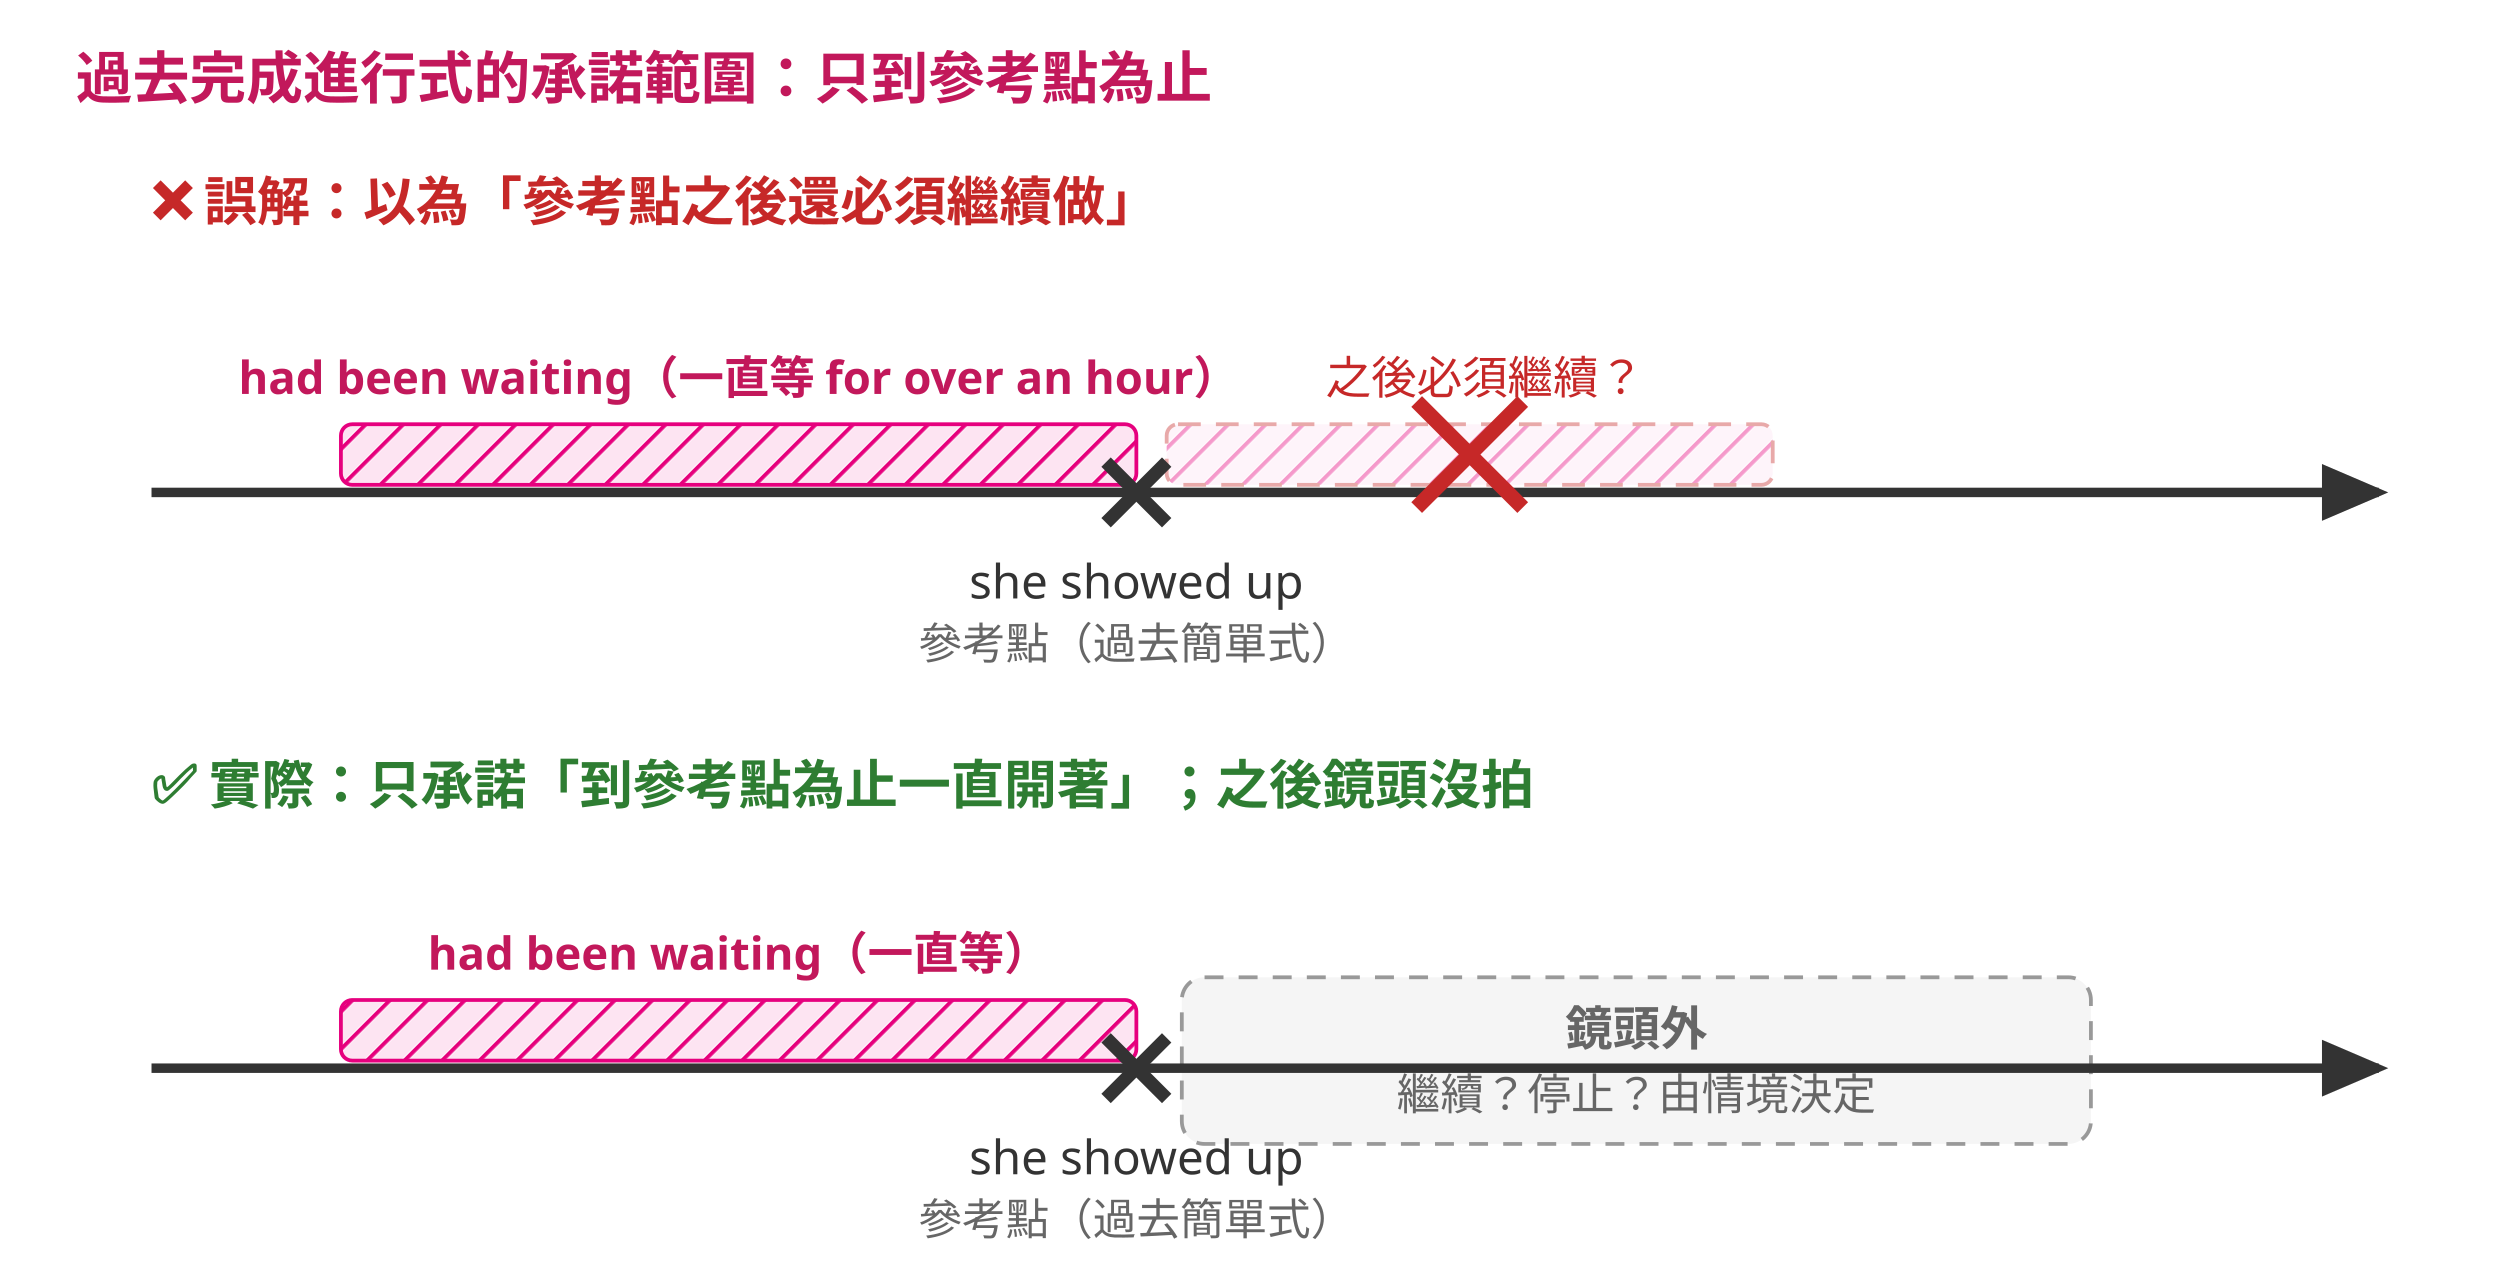
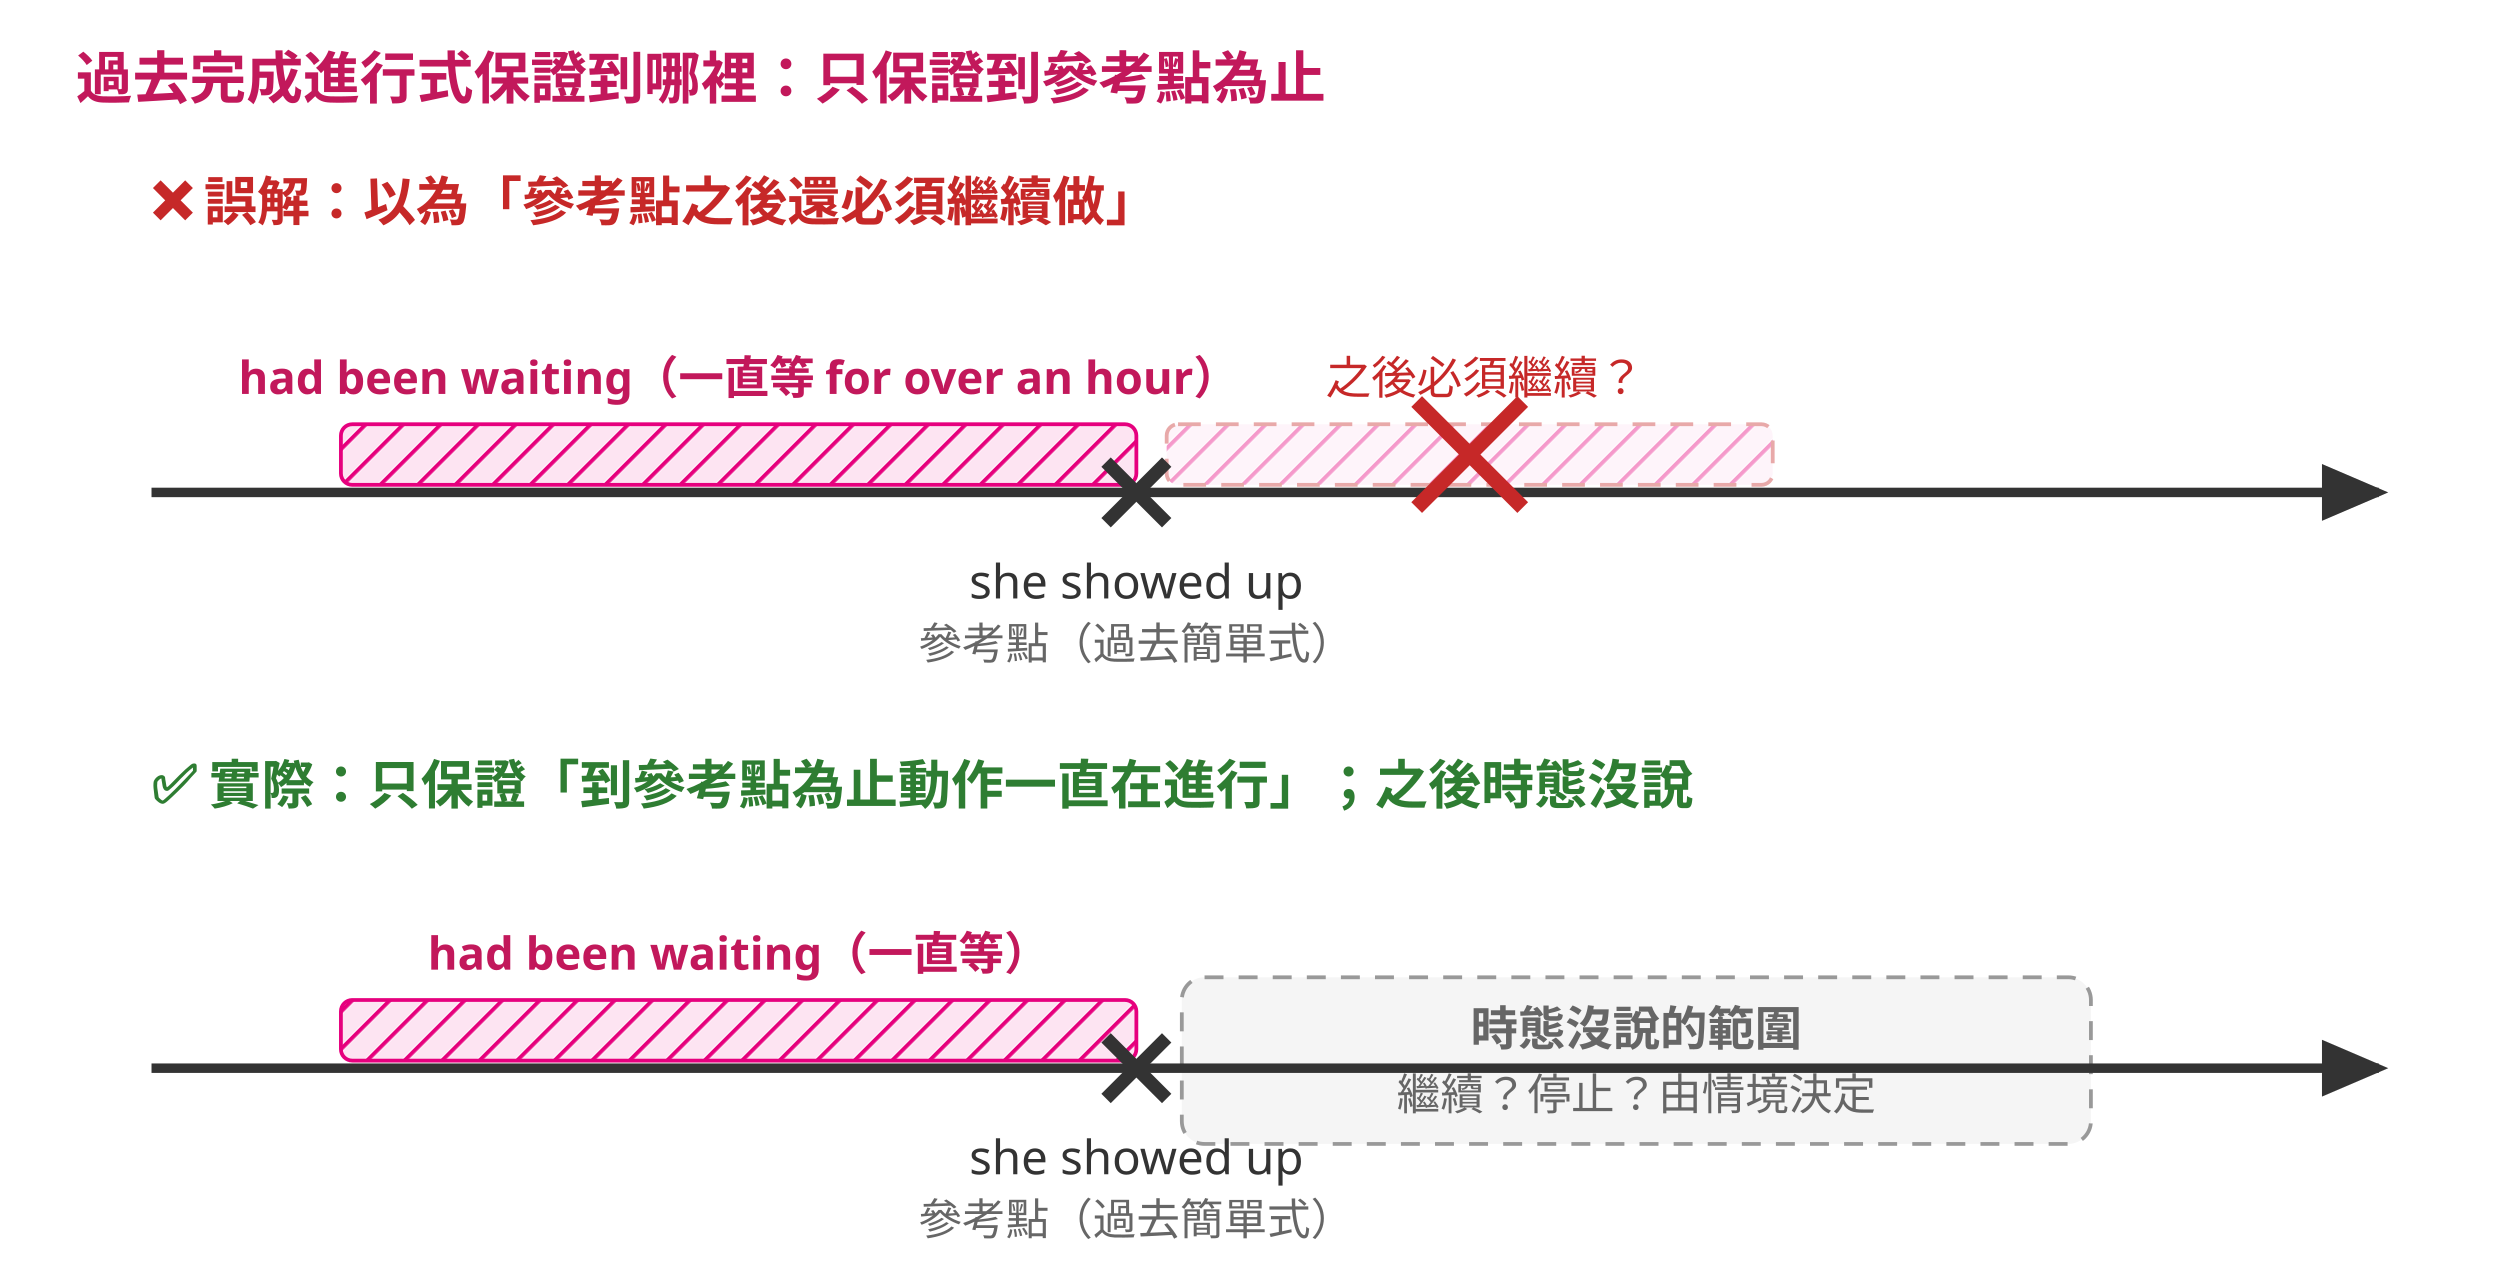
<svg xmlns="http://www.w3.org/2000/svg" viewBox="0 0 660 340" font-family="'PingFang TC','Microsoft JhengHei','Noto Sans TC',sans-serif">
  <defs>
    <marker id="arrow" markerWidth="10" markerHeight="10" refX="6" refY="3" orient="auto" markerUnits="strokeWidth">
      <path d="M0,0 L7,3 L0,6 Z" fill="#333" />
    </marker>
    <pattern id="hatch" width="7" height="7" patternTransform="rotate(45)" patternUnits="userSpaceOnUse">
      <rect width="7" height="7" fill="#fde4f2" />
      <line x1="0" y1="0" x2="0" y2="7" stroke="#e6007e" stroke-width="2" />
    </pattern>
  </defs>
-   <text x="20" y="26" font-size="15" font-weight="bold" fill="#c2185b">過去完成進行式的承諾範圍：只到參考點為止</text>
+   <text x="20" y="26" font-size="15" font-weight="bold" fill="#c2185b">過去完成進行式保證到哪裡：只保證到參考點為止</text>
  <text x="40" y="58" font-size="14" font-weight="bold" fill="#c62828">❌ 誤解：以為「參考點之後還必須繼續做」</text>
  <line x1="40" y1="130" x2="628" y2="130" stroke="#333" stroke-width="2.5" marker-end="url(#arrow)" />
  <text x="195" y="104" font-size="12" fill="#c2185b" text-anchor="middle" font-weight="bold">had been waiting（一直等 for over an hour）</text>
  <rect x="90" y="112" width="210" height="16" rx="3" fill="url(#hatch)" stroke="#e6007e" />
  <text x="392" y="104" font-size="12" fill="#c62828" text-anchor="middle">之後必須繼續？</text>
  <rect x="308" y="112" width="160" height="16" rx="3" fill="url(#hatch)" opacity="0.4" stroke="#c62828" stroke-dasharray="6 4" />
  <line x1="374" y1="106" x2="402" y2="134" stroke="#c62828" stroke-width="4" />
  <line x1="374" y1="134" x2="402" y2="106" stroke="#c62828" stroke-width="4" />
  <line x1="292" y1="122" x2="308" y2="138" stroke="#333" stroke-width="3.5" />
  <line x1="292" y1="138" x2="308" y2="122" stroke="#333" stroke-width="3.5" />
  <text x="300" y="158" font-size="12.5" fill="#333" text-anchor="middle">she showed up</text>
  <text x="300" y="174" font-size="11.5" fill="#666" text-anchor="middle">參考點（過去簡單式）</text>
-   <text x="40" y="212" font-size="14" font-weight="bold" fill="#2e7d32">✅ 實際：只承諾「到參考點為止一直開著」；之後鏡頭沒拍</text>
+   <text x="40" y="212" font-size="14" font-weight="bold" fill="#2e7d32">✅ 實際：只保證「到參考點為止動作一直在進行」；之後時態沒說</text>
  <rect x="312" y="258" width="240" height="44" rx="6" fill="#f5f5f5" stroke="#999" stroke-dasharray="5 4" />
-   <text x="432" y="276" font-size="12.5" fill="#666" text-anchor="middle" font-weight="bold">鏡頭外</text>
+   <text x="432" y="276" font-size="12.5" fill="#666" text-anchor="middle" font-weight="bold">時態沒說的範圍</text>
  <text x="432" y="293" font-size="11.5" fill="#666" text-anchor="middle">繼續？停止？由情境決定</text>
  <line x1="40" y1="282" x2="628" y2="282" stroke="#333" stroke-width="2.5" marker-end="url(#arrow)" />
  <text x="195" y="256" font-size="12" fill="#c2185b" text-anchor="middle" font-weight="bold">had been waiting（一直等）</text>
  <rect x="90" y="264" width="210" height="16" rx="3" fill="url(#hatch)" stroke="#e6007e" />
  <line x1="292" y1="274" x2="308" y2="290" stroke="#333" stroke-width="3.5" />
  <line x1="292" y1="290" x2="308" y2="274" stroke="#333" stroke-width="3.5" />
  <text x="300" y="310" font-size="12.5" fill="#333" text-anchor="middle">she showed up</text>
  <text x="300" y="326" font-size="11.5" fill="#666" text-anchor="middle">參考點（過去簡單式）</text>
</svg>
